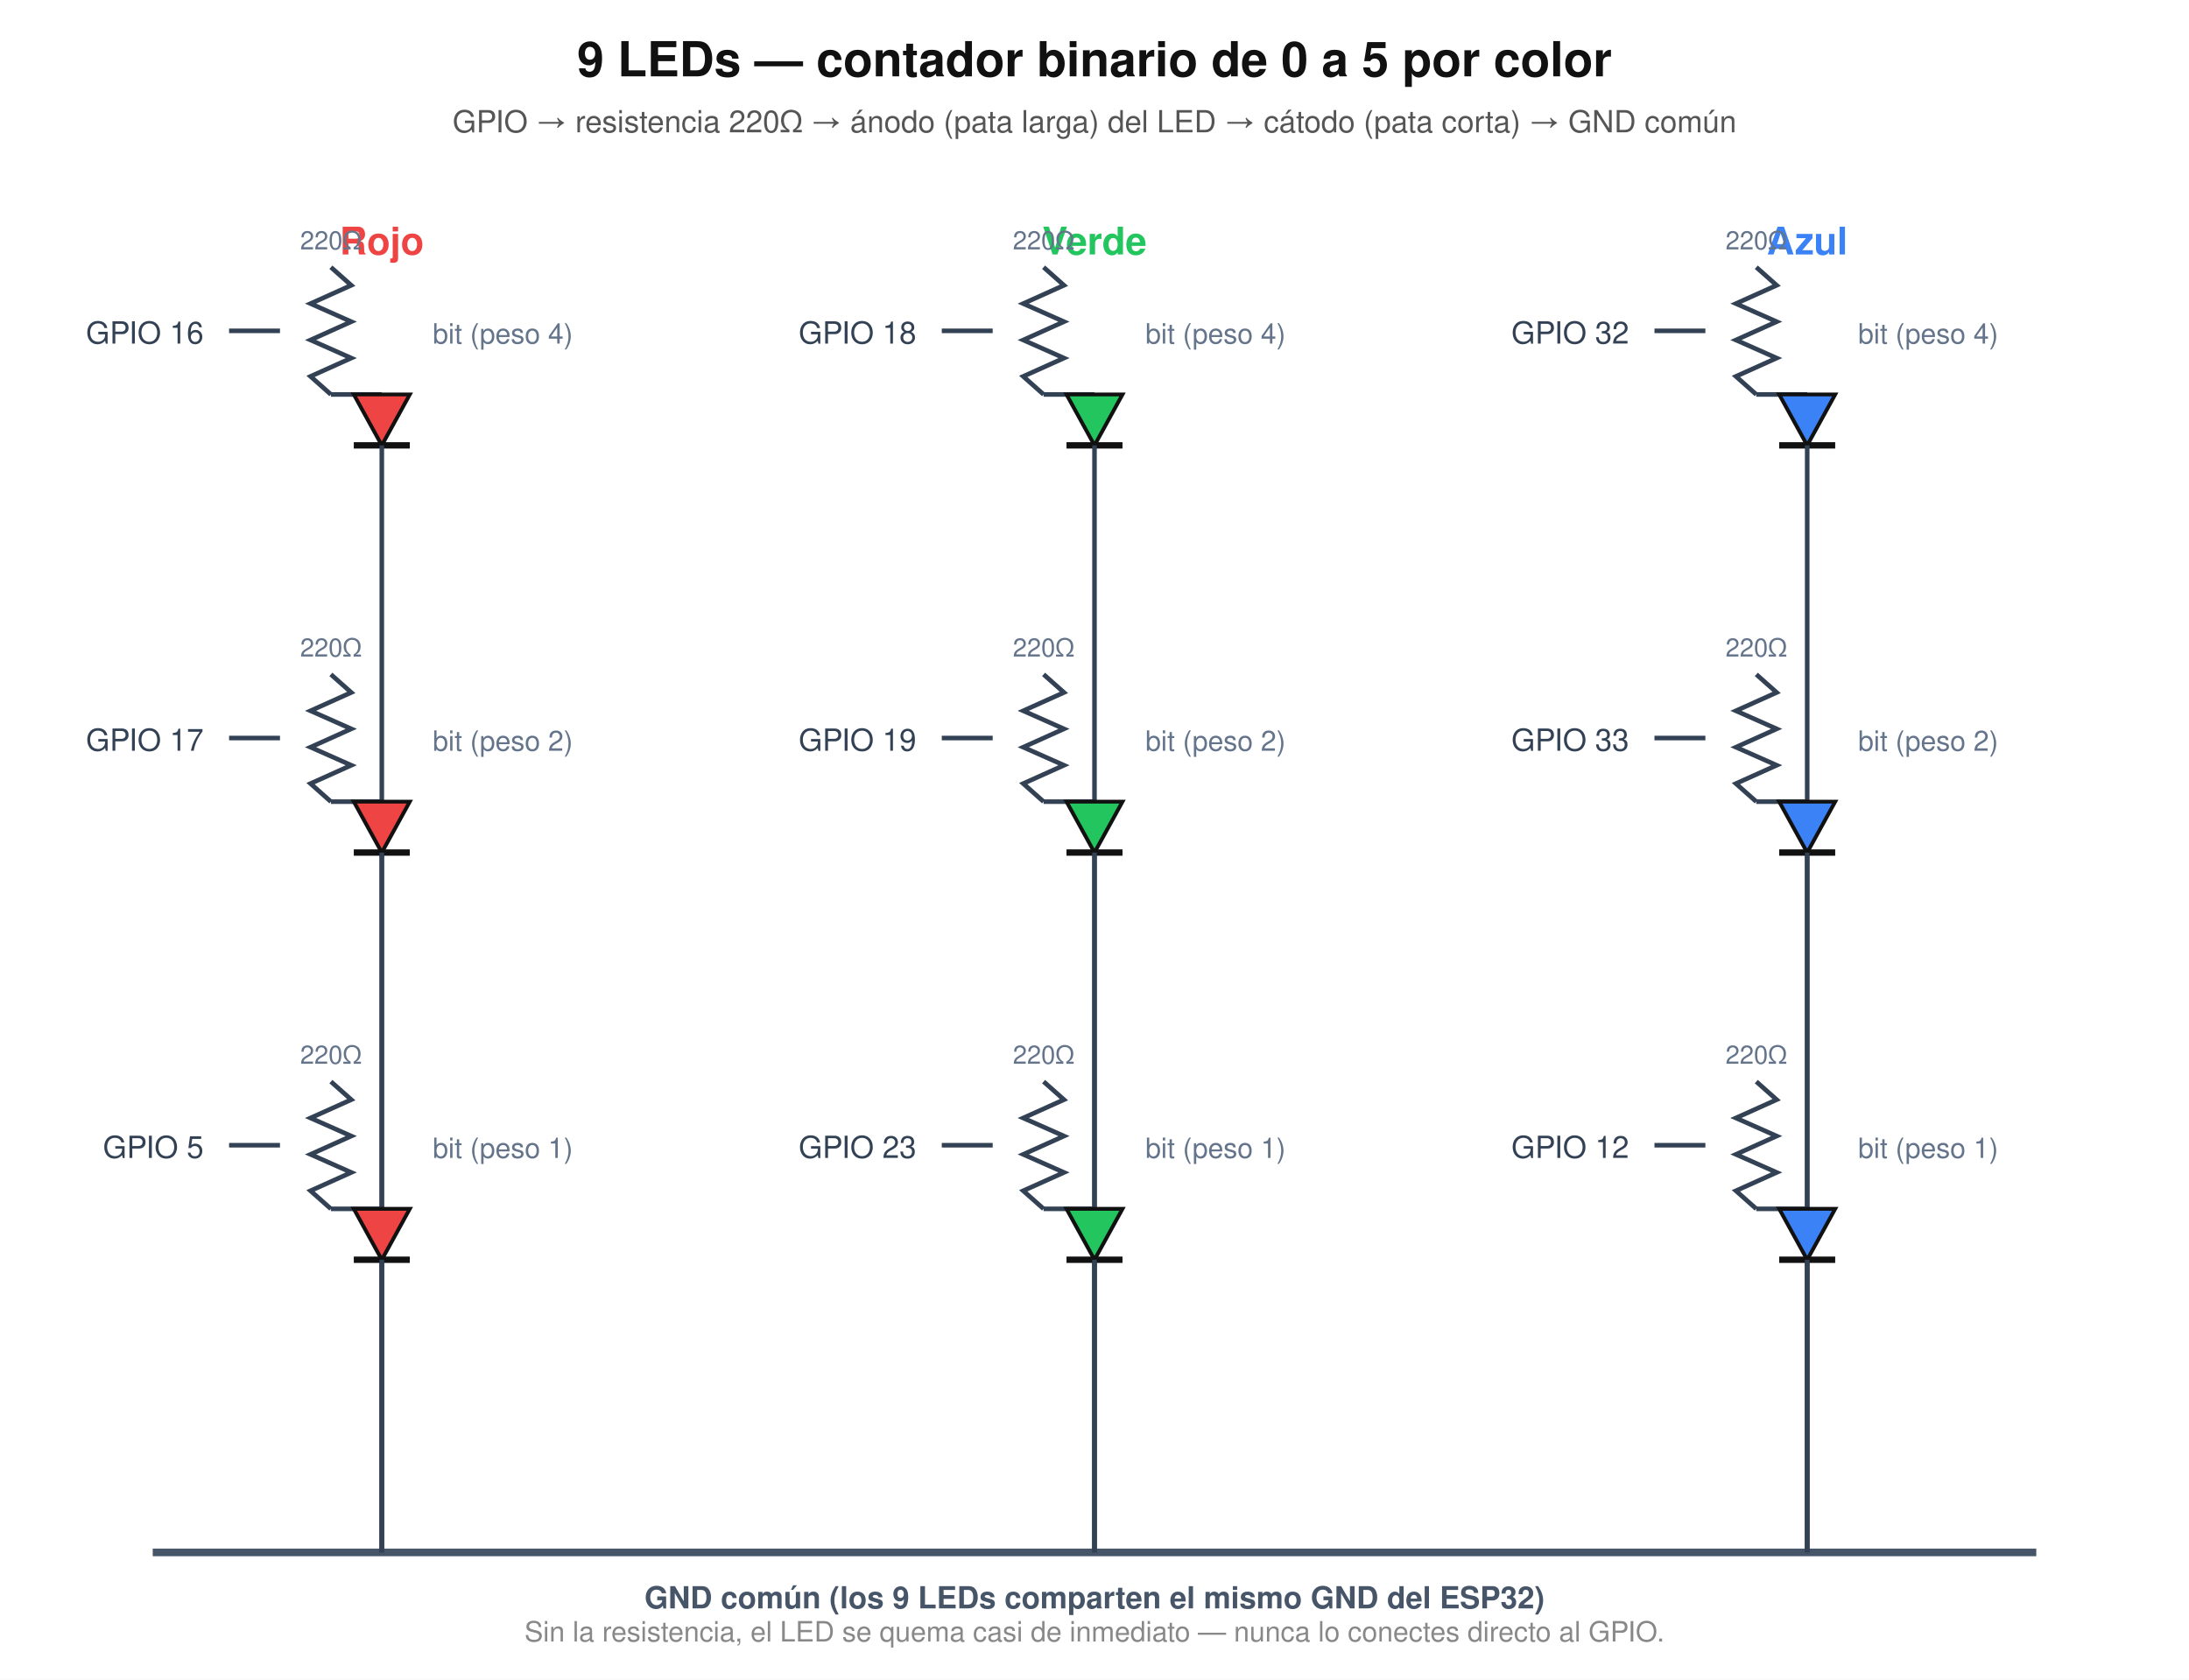
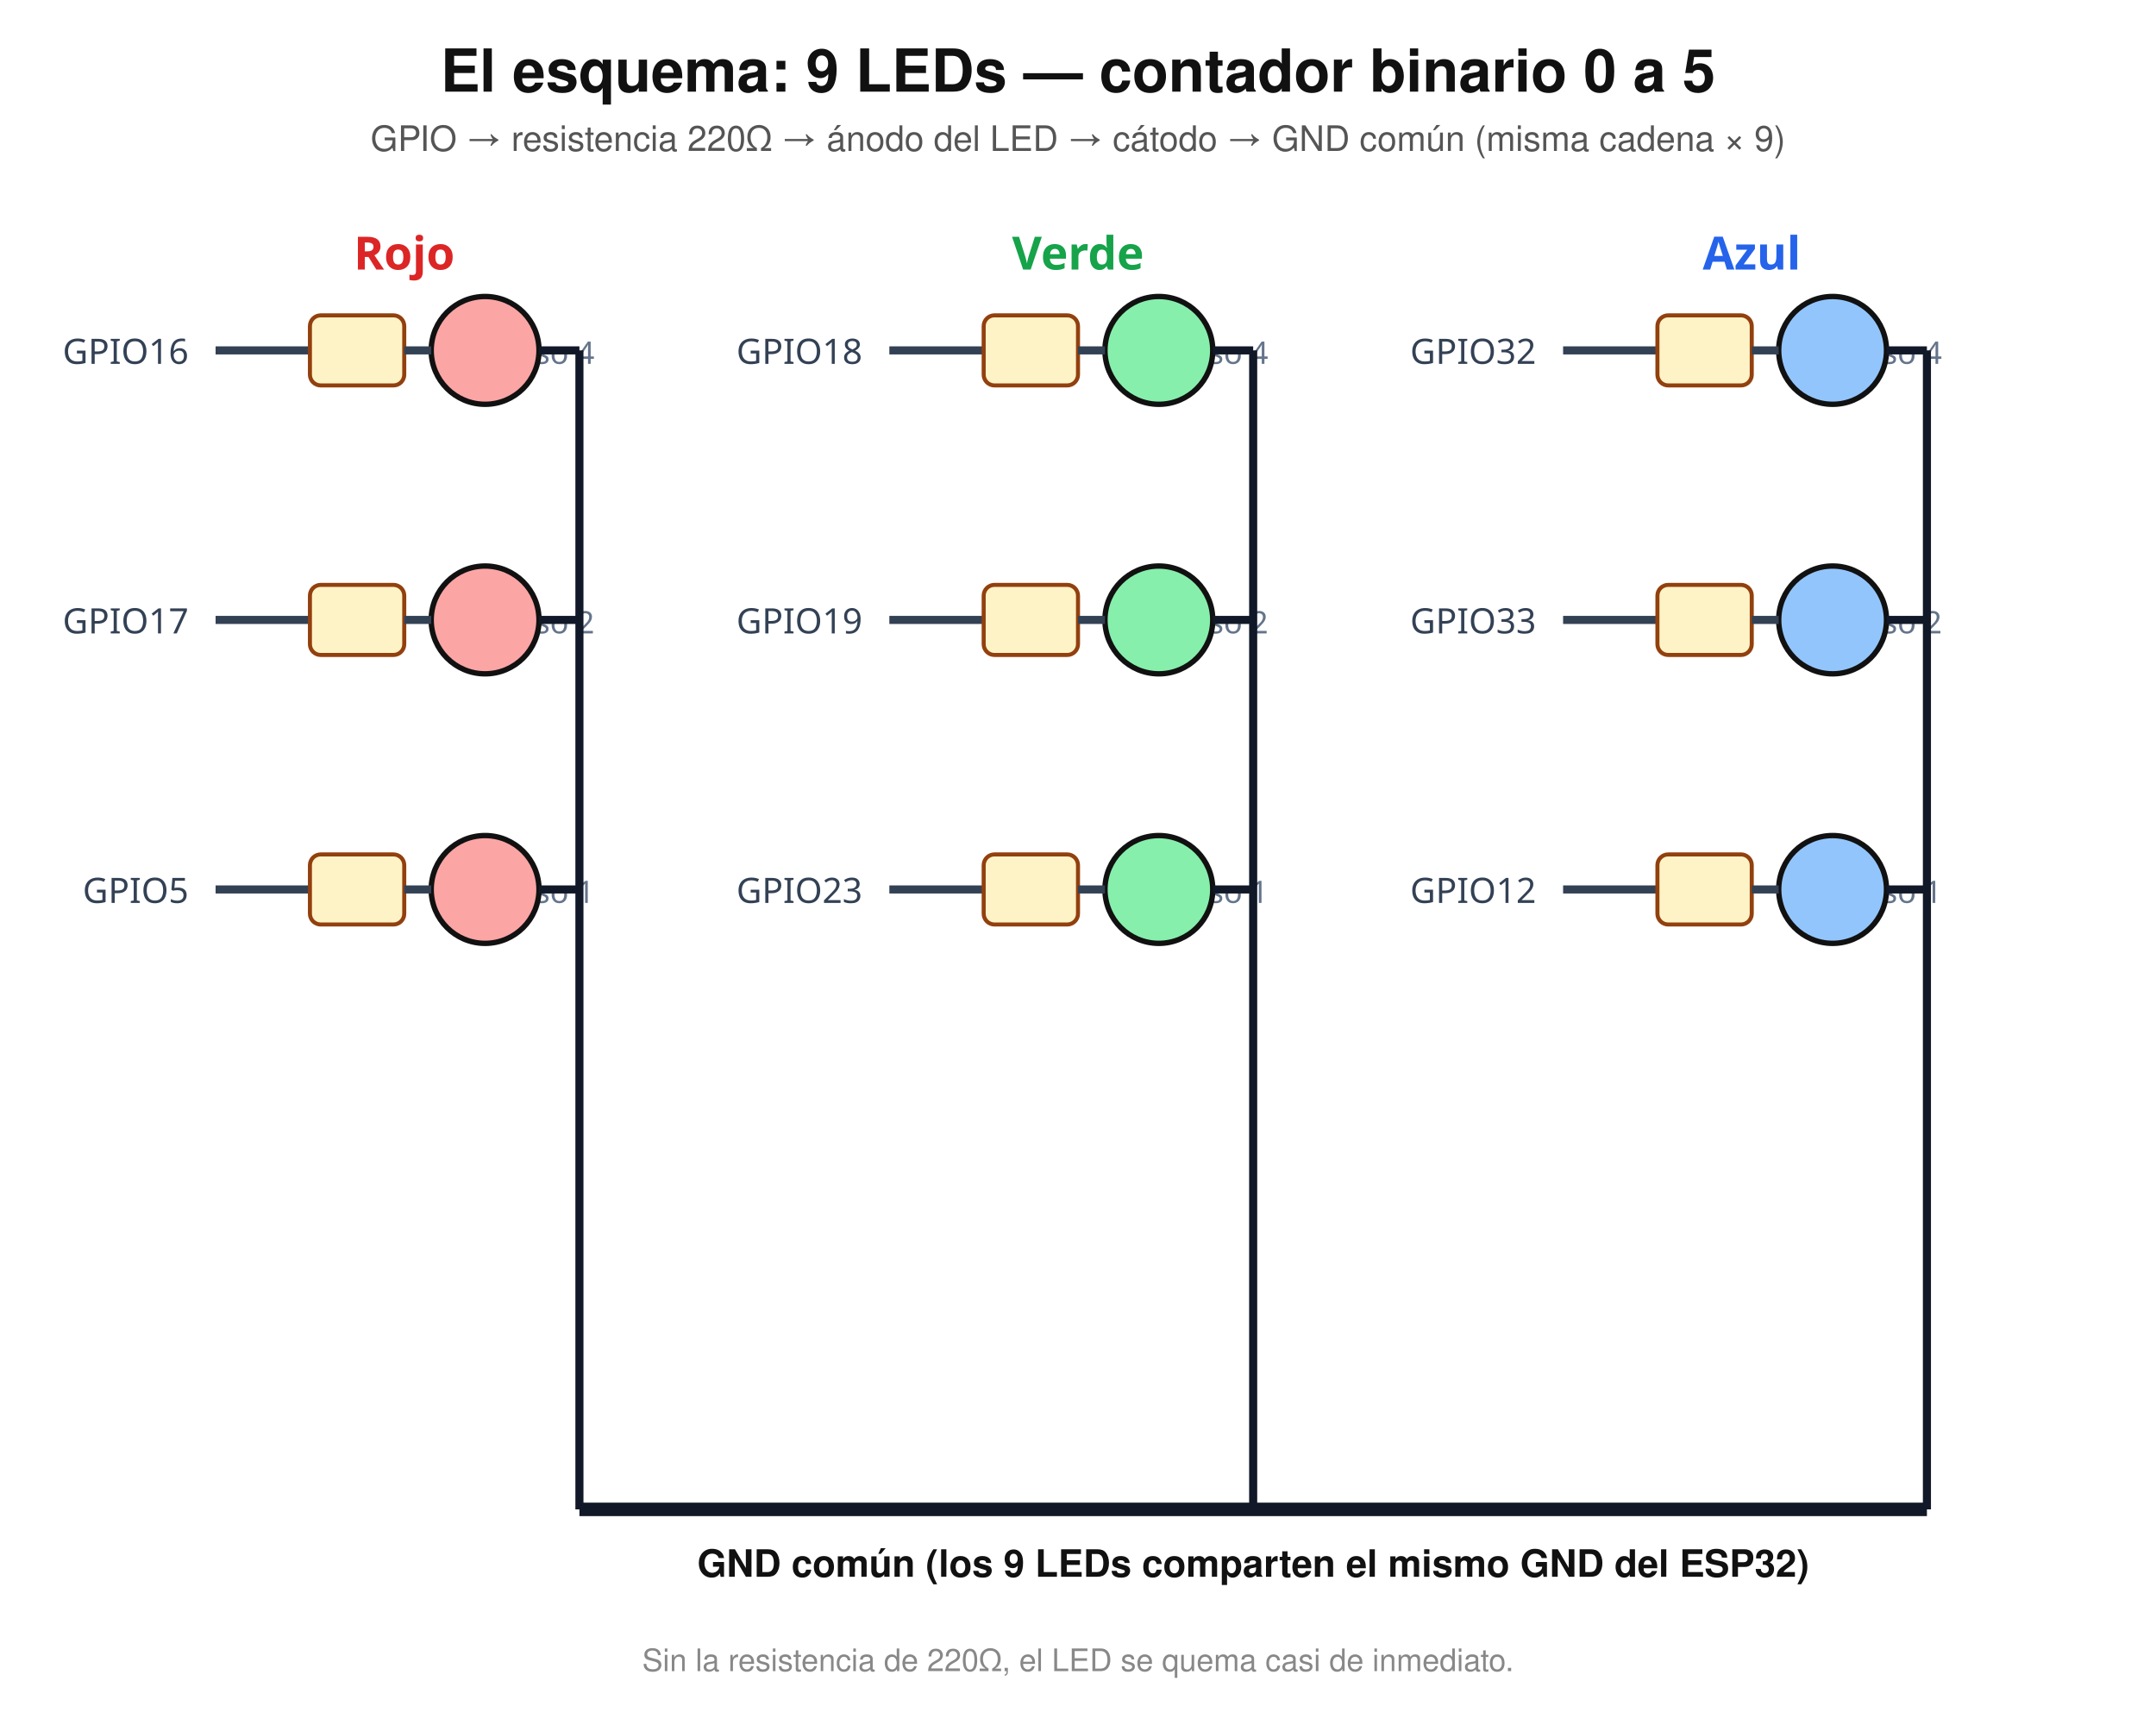
- <svg xmlns="http://www.w3.org/2000/svg" viewBox="0 0 860 660" font-family="Segoe UI, Helvetica, Arial, sans-serif">
-   <rect x="0" y="0" width="860" height="660" fill="#ffffff" />
-   <text x="430" y="30" text-anchor="middle" font-size="19" font-weight="700" fill="#111">9 LEDs — contador binario de 0 a 5 por color</text>
-   <text x="430" y="52" text-anchor="middle" font-size="12" fill="#555">GPIO → resistencia 220Ω → ánodo (pata larga) del LED → cátodo (pata corta) → GND común</text>
-   <g transform="translate(0,70)">
-     <line x1="60" y1="540" x2="800" y2="540" stroke="#475569" stroke-width="3" />
-     <text x="430" y="562" text-anchor="middle" font-size="12" fill="#475569" font-weight="600">GND común (los 9 LEDs comparten el mismo GND del ESP32)</text>
-     <text x="150" y="30" text-anchor="middle" font-size="15" font-weight="700" fill="#ef4444">Rojo</text>
-     <text x="80" y="65" text-anchor="end" font-size="12" fill="#334155">GPIO 16</text>
-     <line x1="90" y1="60" x2="110" y2="60" stroke="#334155" stroke-width="1.8" />
-     <polyline points="130,35.0 138,42.1 122,49.3 138,56.4 122,63.6 138,70.7 122,77.9 130,85.0" fill="none" stroke="#334155" stroke-width="1.8" />
-     <text x="130" y="28" text-anchor="middle" font-size="10" fill="#64748b">220Ω</text>
-     <line x1="130" y1="85" x2="150" y2="85" stroke="#334155" stroke-width="1.8" />
-     <g transform="translate(150,85)">
-       <polygon points="-11,0 11,0 0,20" fill="#ef4444" stroke="#111" stroke-width="1.5" />
-       <line x1="-11" y1="20" x2="11" y2="20" stroke="#111" stroke-width="2.5" />
+ <svg xmlns="http://www.w3.org/2000/svg" viewBox="0 0 800 640" font-family="Segoe UI, Helvetica, Arial, sans-serif">
+   <rect x="0" y="0" width="800" height="640" fill="#ffffff" />
+   <text x="400" y="34" text-anchor="middle" font-size="22" font-weight="800" fill="#111">El esquema: 9 LEDs — contador binario 0 a 5</text>
+   <text x="400" y="56" text-anchor="middle" font-size="13" fill="#555">GPIO → resistencia 220Ω → ánodo del LED → cátodo → GND común (misma cadena × 9)</text>
+   <g font-family="sans-serif">
+     <text x="150" y="100" text-anchor="middle" font-size="17" font-weight="800" fill="#dc2626">Rojo</text>
+     <g font-size="13" fill="#334155">
+       <text x="70" y="135" text-anchor="end">GPIO16</text>
+       <text x="70" y="235" text-anchor="end">GPIO17</text>
+       <text x="70" y="335" text-anchor="end">GPIO5</text>
    </g>
-     <line x1="150" y1="105" x2="150" y2="540" stroke="#334155" stroke-width="1.8" />
-     <text x="170" y="65" font-size="11" fill="#64748b">bit (peso 4)</text>
-     <text x="80" y="225" text-anchor="end" font-size="12" fill="#334155">GPIO 17</text>
-     <line x1="90" y1="220" x2="110" y2="220" stroke="#334155" stroke-width="1.8" />
-     <polyline points="130,195.0 138,202.1 122,209.3 138,216.4 122,223.6 138,230.7 122,237.9 130,245.0" fill="none" stroke="#334155" stroke-width="1.8" />
-     <text x="130" y="188" text-anchor="middle" font-size="10" fill="#64748b">220Ω</text>
-     <line x1="130" y1="245" x2="150" y2="245" stroke="#334155" stroke-width="1.8" />
-     <g transform="translate(150,245)">
-       <polygon points="-11,0 11,0 0,20" fill="#ef4444" stroke="#111" stroke-width="1.5" />
-       <line x1="-11" y1="20" x2="11" y2="20" stroke="#111" stroke-width="2.5" />
+     <g font-size="11.5" fill="#64748b">
+       <text x="185" y="135">peso 4</text>
+       <text x="185" y="235">peso 2</text>
+       <text x="185" y="335">peso 1</text>
    </g>
-     <line x1="150" y1="265" x2="150" y2="540" stroke="#334155" stroke-width="1.8" />
-     <text x="170" y="225" font-size="11" fill="#64748b">bit (peso 2)</text>
-     <text x="80" y="385" text-anchor="end" font-size="12" fill="#334155">GPIO 5</text>
-     <line x1="90" y1="380" x2="110" y2="380" stroke="#334155" stroke-width="1.8" />
-     <polyline points="130,355.0 138,362.1 122,369.3 138,376.4 122,383.6 138,390.7 122,397.9 130,405.0" fill="none" stroke="#334155" stroke-width="1.8" />
-     <text x="130" y="348" text-anchor="middle" font-size="10" fill="#64748b">220Ω</text>
-     <line x1="130" y1="405" x2="150" y2="405" stroke="#334155" stroke-width="1.8" />
-     <g transform="translate(150,405)">
-       <polygon points="-11,0 11,0 0,20" fill="#ef4444" stroke="#111" stroke-width="1.5" />
-       <line x1="-11" y1="20" x2="11" y2="20" stroke="#111" stroke-width="2.5" />
+     <g stroke="#334155" stroke-width="3">
+       <line x1="80" y1="130" x2="115" y2="130" />
+       <line x1="80" y1="230" x2="115" y2="230" />
+       <line x1="80" y1="330" x2="115" y2="330" />
    </g>
-     <line x1="150" y1="425" x2="150" y2="540" stroke="#334155" stroke-width="1.8" />
-     <text x="170" y="385" font-size="11" fill="#64748b">bit (peso 1)</text>
-     <text x="430" y="30" text-anchor="middle" font-size="15" font-weight="700" fill="#22c55e">Verde</text>
-     <text x="360" y="65" text-anchor="end" font-size="12" fill="#334155">GPIO 18</text>
-     <line x1="370" y1="60" x2="390" y2="60" stroke="#334155" stroke-width="1.8" />
-     <polyline points="410,35.0 418,42.1 402,49.3 418,56.4 402,63.6 418,70.7 402,77.9 410,85.0" fill="none" stroke="#334155" stroke-width="1.8" />
-     <text x="410" y="28" text-anchor="middle" font-size="10" fill="#64748b">220Ω</text>
-     <line x1="410" y1="85" x2="430" y2="85" stroke="#334155" stroke-width="1.8" />
-     <g transform="translate(430,85)">
-       <polygon points="-11,0 11,0 0,20" fill="#22c55e" stroke="#111" stroke-width="1.5" />
-       <line x1="-11" y1="20" x2="11" y2="20" stroke="#111" stroke-width="2.5" />
+     <g>
+       <rect x="115" y="117" width="35" height="26" rx="4" fill="#fef3c7" stroke="#92400e" stroke-width="1.5" />
+       <rect x="115" y="217" width="35" height="26" rx="4" fill="#fef3c7" stroke="#92400e" stroke-width="1.5" />
+       <rect x="115" y="317" width="35" height="26" rx="4" fill="#fef3c7" stroke="#92400e" stroke-width="1.5" />
    </g>
-     <line x1="430" y1="105" x2="430" y2="540" stroke="#334155" stroke-width="1.8" />
-     <text x="450" y="65" font-size="11" fill="#64748b">bit (peso 4)</text>
-     <text x="360" y="225" text-anchor="end" font-size="12" fill="#334155">GPIO 19</text>
-     <line x1="370" y1="220" x2="390" y2="220" stroke="#334155" stroke-width="1.8" />
-     <polyline points="410,195.0 418,202.1 402,209.3 418,216.4 402,223.6 418,230.7 402,237.9 410,245.0" fill="none" stroke="#334155" stroke-width="1.8" />
-     <text x="410" y="188" text-anchor="middle" font-size="10" fill="#64748b">220Ω</text>
-     <line x1="410" y1="245" x2="430" y2="245" stroke="#334155" stroke-width="1.8" />
-     <g transform="translate(430,245)">
-       <polygon points="-11,0 11,0 0,20" fill="#22c55e" stroke="#111" stroke-width="1.5" />
-       <line x1="-11" y1="20" x2="11" y2="20" stroke="#111" stroke-width="2.5" />
+     <g stroke="#334155" stroke-width="3">
+       <line x1="150" y1="130" x2="150" y2="130" />
    </g>
-     <line x1="430" y1="265" x2="430" y2="540" stroke="#334155" stroke-width="1.8" />
-     <text x="450" y="225" font-size="11" fill="#64748b">bit (peso 2)</text>
-     <text x="360" y="385" text-anchor="end" font-size="12" fill="#334155">GPIO 23</text>
-     <line x1="370" y1="380" x2="390" y2="380" stroke="#334155" stroke-width="1.8" />
-     <polyline points="410,355.0 418,362.1 402,369.3 418,376.4 402,383.6 418,390.7 402,397.9 410,405.0" fill="none" stroke="#334155" stroke-width="1.8" />
-     <text x="410" y="348" text-anchor="middle" font-size="10" fill="#64748b">220Ω</text>
-     <line x1="410" y1="405" x2="430" y2="405" stroke="#334155" stroke-width="1.8" />
-     <g transform="translate(430,405)">
-       <polygon points="-11,0 11,0 0,20" fill="#22c55e" stroke="#111" stroke-width="1.5" />
-       <line x1="-11" y1="20" x2="11" y2="20" stroke="#111" stroke-width="2.5" />
+     <line x1="150" y1="130" x2="150" y2="130" stroke="none" />
+     <circle cx="150" cy="130" r="0" />
+     <g fill="#fca5a5" stroke="#111" stroke-width="2">
+       <circle cx="180" cy="130" r="20" />
+       <circle cx="180" cy="230" r="20" />
+       <circle cx="180" cy="330" r="20" />
    </g>
-     <line x1="430" y1="425" x2="430" y2="540" stroke="#334155" stroke-width="1.8" />
-     <text x="450" y="385" font-size="11" fill="#64748b">bit (peso 1)</text>
-     <text x="710" y="30" text-anchor="middle" font-size="15" font-weight="700" fill="#3b82f6">Azul</text>
-     <text x="640" y="65" text-anchor="end" font-size="12" fill="#334155">GPIO 32</text>
-     <line x1="650" y1="60" x2="670" y2="60" stroke="#334155" stroke-width="1.8" />
-     <polyline points="690,35.0 698,42.1 682,49.3 698,56.4 682,63.6 698,70.7 682,77.9 690,85.0" fill="none" stroke="#334155" stroke-width="1.8" />
-     <text x="690" y="28" text-anchor="middle" font-size="10" fill="#64748b">220Ω</text>
-     <line x1="690" y1="85" x2="710" y2="85" stroke="#334155" stroke-width="1.8" />
-     <g transform="translate(710,85)">
-       <polygon points="-11,0 11,0 0,20" fill="#3b82f6" stroke="#111" stroke-width="1.5" />
-       <line x1="-11" y1="20" x2="11" y2="20" stroke="#111" stroke-width="2.5" />
+     <line x1="150" y1="130" x2="160" y2="130" stroke="#334155" stroke-width="3" />
+     <line x1="150" y1="230" x2="160" y2="230" stroke="#334155" stroke-width="3" />
+     <line x1="150" y1="330" x2="160" y2="330" stroke="#334155" stroke-width="3" />
+     <line x1="200" y1="130" x2="215" y2="130" stroke="#111827" stroke-width="3" />
+     <line x1="200" y1="230" x2="215" y2="230" stroke="#111827" stroke-width="3" />
+     <line x1="200" y1="330" x2="215" y2="330" stroke="#111827" stroke-width="3" />
+     <line x1="215" y1="130" x2="215" y2="560" stroke="#111827" stroke-width="3" />
+     <line x1="215" y1="230" x2="215" y2="230" stroke="none" />
+     <text x="400" y="100" text-anchor="middle" font-size="17" font-weight="800" fill="#16a34a">Verde</text>
+     <g font-size="13" fill="#334155">
+       <text x="320" y="135" text-anchor="end">GPIO18</text>
+       <text x="320" y="235" text-anchor="end">GPIO19</text>
+       <text x="320" y="335" text-anchor="end">GPIO23</text>
    </g>
-     <line x1="710" y1="105" x2="710" y2="540" stroke="#334155" stroke-width="1.8" />
-     <text x="730" y="65" font-size="11" fill="#64748b">bit (peso 4)</text>
-     <text x="640" y="225" text-anchor="end" font-size="12" fill="#334155">GPIO 33</text>
-     <line x1="650" y1="220" x2="670" y2="220" stroke="#334155" stroke-width="1.8" />
-     <polyline points="690,195.0 698,202.1 682,209.3 698,216.4 682,223.6 698,230.7 682,237.9 690,245.0" fill="none" stroke="#334155" stroke-width="1.8" />
-     <text x="690" y="188" text-anchor="middle" font-size="10" fill="#64748b">220Ω</text>
-     <line x1="690" y1="245" x2="710" y2="245" stroke="#334155" stroke-width="1.8" />
-     <g transform="translate(710,245)">
-       <polygon points="-11,0 11,0 0,20" fill="#3b82f6" stroke="#111" stroke-width="1.5" />
-       <line x1="-11" y1="20" x2="11" y2="20" stroke="#111" stroke-width="2.5" />
+     <g font-size="11.5" fill="#64748b">
+       <text x="435" y="135">peso 4</text>
+       <text x="435" y="235">peso 2</text>
+       <text x="435" y="335">peso 1</text>
    </g>
-     <line x1="710" y1="265" x2="710" y2="540" stroke="#334155" stroke-width="1.8" />
-     <text x="730" y="225" font-size="11" fill="#64748b">bit (peso 2)</text>
-     <text x="640" y="385" text-anchor="end" font-size="12" fill="#334155">GPIO 12</text>
-     <line x1="650" y1="380" x2="670" y2="380" stroke="#334155" stroke-width="1.8" />
-     <polyline points="690,355.0 698,362.1 682,369.3 698,376.4 682,383.6 698,390.7 682,397.9 690,405.0" fill="none" stroke="#334155" stroke-width="1.8" />
-     <text x="690" y="348" text-anchor="middle" font-size="10" fill="#64748b">220Ω</text>
-     <line x1="690" y1="405" x2="710" y2="405" stroke="#334155" stroke-width="1.8" />
-     <g transform="translate(710,405)">
-       <polygon points="-11,0 11,0 0,20" fill="#3b82f6" stroke="#111" stroke-width="1.5" />
-       <line x1="-11" y1="20" x2="11" y2="20" stroke="#111" stroke-width="2.5" />
+     <g stroke="#334155" stroke-width="3">
+       <line x1="330" y1="130" x2="365" y2="130" />
+       <line x1="330" y1="230" x2="365" y2="230" />
+       <line x1="330" y1="330" x2="365" y2="330" />
    </g>
-     <line x1="710" y1="425" x2="710" y2="540" stroke="#334155" stroke-width="1.8" />
-     <text x="730" y="385" font-size="11" fill="#64748b">bit (peso 1)</text>
+     <g>
+       <rect x="365" y="117" width="35" height="26" rx="4" fill="#fef3c7" stroke="#92400e" stroke-width="1.5" />
+       <rect x="365" y="217" width="35" height="26" rx="4" fill="#fef3c7" stroke="#92400e" stroke-width="1.5" />
+       <rect x="365" y="317" width="35" height="26" rx="4" fill="#fef3c7" stroke="#92400e" stroke-width="1.5" />
+     </g>
+     <g fill="#86efac" stroke="#111" stroke-width="2">
+       <circle cx="430" cy="130" r="20" />
+       <circle cx="430" cy="230" r="20" />
+       <circle cx="430" cy="330" r="20" />
+     </g>
+     <line x1="400" y1="130" x2="410" y2="130" stroke="#334155" stroke-width="3" />
+     <line x1="400" y1="230" x2="410" y2="230" stroke="#334155" stroke-width="3" />
+     <line x1="400" y1="330" x2="410" y2="330" stroke="#334155" stroke-width="3" />
+     <line x1="450" y1="130" x2="465" y2="130" stroke="#111827" stroke-width="3" />
+     <line x1="450" y1="230" x2="465" y2="230" stroke="#111827" stroke-width="3" />
+     <line x1="450" y1="330" x2="465" y2="330" stroke="#111827" stroke-width="3" />
+     <line x1="465" y1="130" x2="465" y2="560" stroke="#111827" stroke-width="3" />
+     <text x="650" y="100" text-anchor="middle" font-size="17" font-weight="800" fill="#2563eb">Azul</text>
+     <g font-size="13" fill="#334155">
+       <text x="570" y="135" text-anchor="end">GPIO32</text>
+       <text x="570" y="235" text-anchor="end">GPIO33</text>
+       <text x="570" y="335" text-anchor="end">GPIO12</text>
+     </g>
+     <g font-size="11.5" fill="#64748b">
+       <text x="685" y="135">peso 4</text>
+       <text x="685" y="235">peso 2</text>
+       <text x="685" y="335">peso 1</text>
+     </g>
+     <g stroke="#334155" stroke-width="3">
+       <line x1="580" y1="130" x2="615" y2="130" />
+       <line x1="580" y1="230" x2="615" y2="230" />
+       <line x1="580" y1="330" x2="615" y2="330" />
+     </g>
+     <g>
+       <rect x="615" y="117" width="35" height="26" rx="4" fill="#fef3c7" stroke="#92400e" stroke-width="1.5" />
+       <rect x="615" y="217" width="35" height="26" rx="4" fill="#fef3c7" stroke="#92400e" stroke-width="1.5" />
+       <rect x="615" y="317" width="35" height="26" rx="4" fill="#fef3c7" stroke="#92400e" stroke-width="1.5" />
+     </g>
+     <g fill="#93c5fd" stroke="#111" stroke-width="2">
+       <circle cx="680" cy="130" r="20" />
+       <circle cx="680" cy="230" r="20" />
+       <circle cx="680" cy="330" r="20" />
+     </g>
+     <line x1="650" y1="130" x2="660" y2="130" stroke="#334155" stroke-width="3" />
+     <line x1="650" y1="230" x2="660" y2="230" stroke="#334155" stroke-width="3" />
+     <line x1="650" y1="330" x2="660" y2="330" stroke="#334155" stroke-width="3" />
+     <line x1="700" y1="130" x2="715" y2="130" stroke="#111827" stroke-width="3" />
+     <line x1="700" y1="230" x2="715" y2="230" stroke="#111827" stroke-width="3" />
+     <line x1="700" y1="330" x2="715" y2="330" stroke="#111827" stroke-width="3" />
+     <line x1="715" y1="130" x2="715" y2="560" stroke="#111827" stroke-width="3" />
  </g>
-   <text x="430" y="645" text-anchor="middle" font-size="11" fill="#888">Sin la resistencia, el LED se quema casi de inmediato — nunca lo conectes directo al GPIO.</text>
+   <line x1="215" y1="560" x2="715" y2="560" stroke="#111827" stroke-width="5" />
+   <text x="465" y="585" text-anchor="middle" font-size="14" font-weight="800" fill="#111">GND común (los 9 LEDs comparten el mismo GND del ESP32)</text>
+   <text x="400" y="620" text-anchor="middle" font-size="11.5" fill="#888">Sin la resistencia de 220Ω, el LED se quema casi de inmediato.</text>
</svg>
